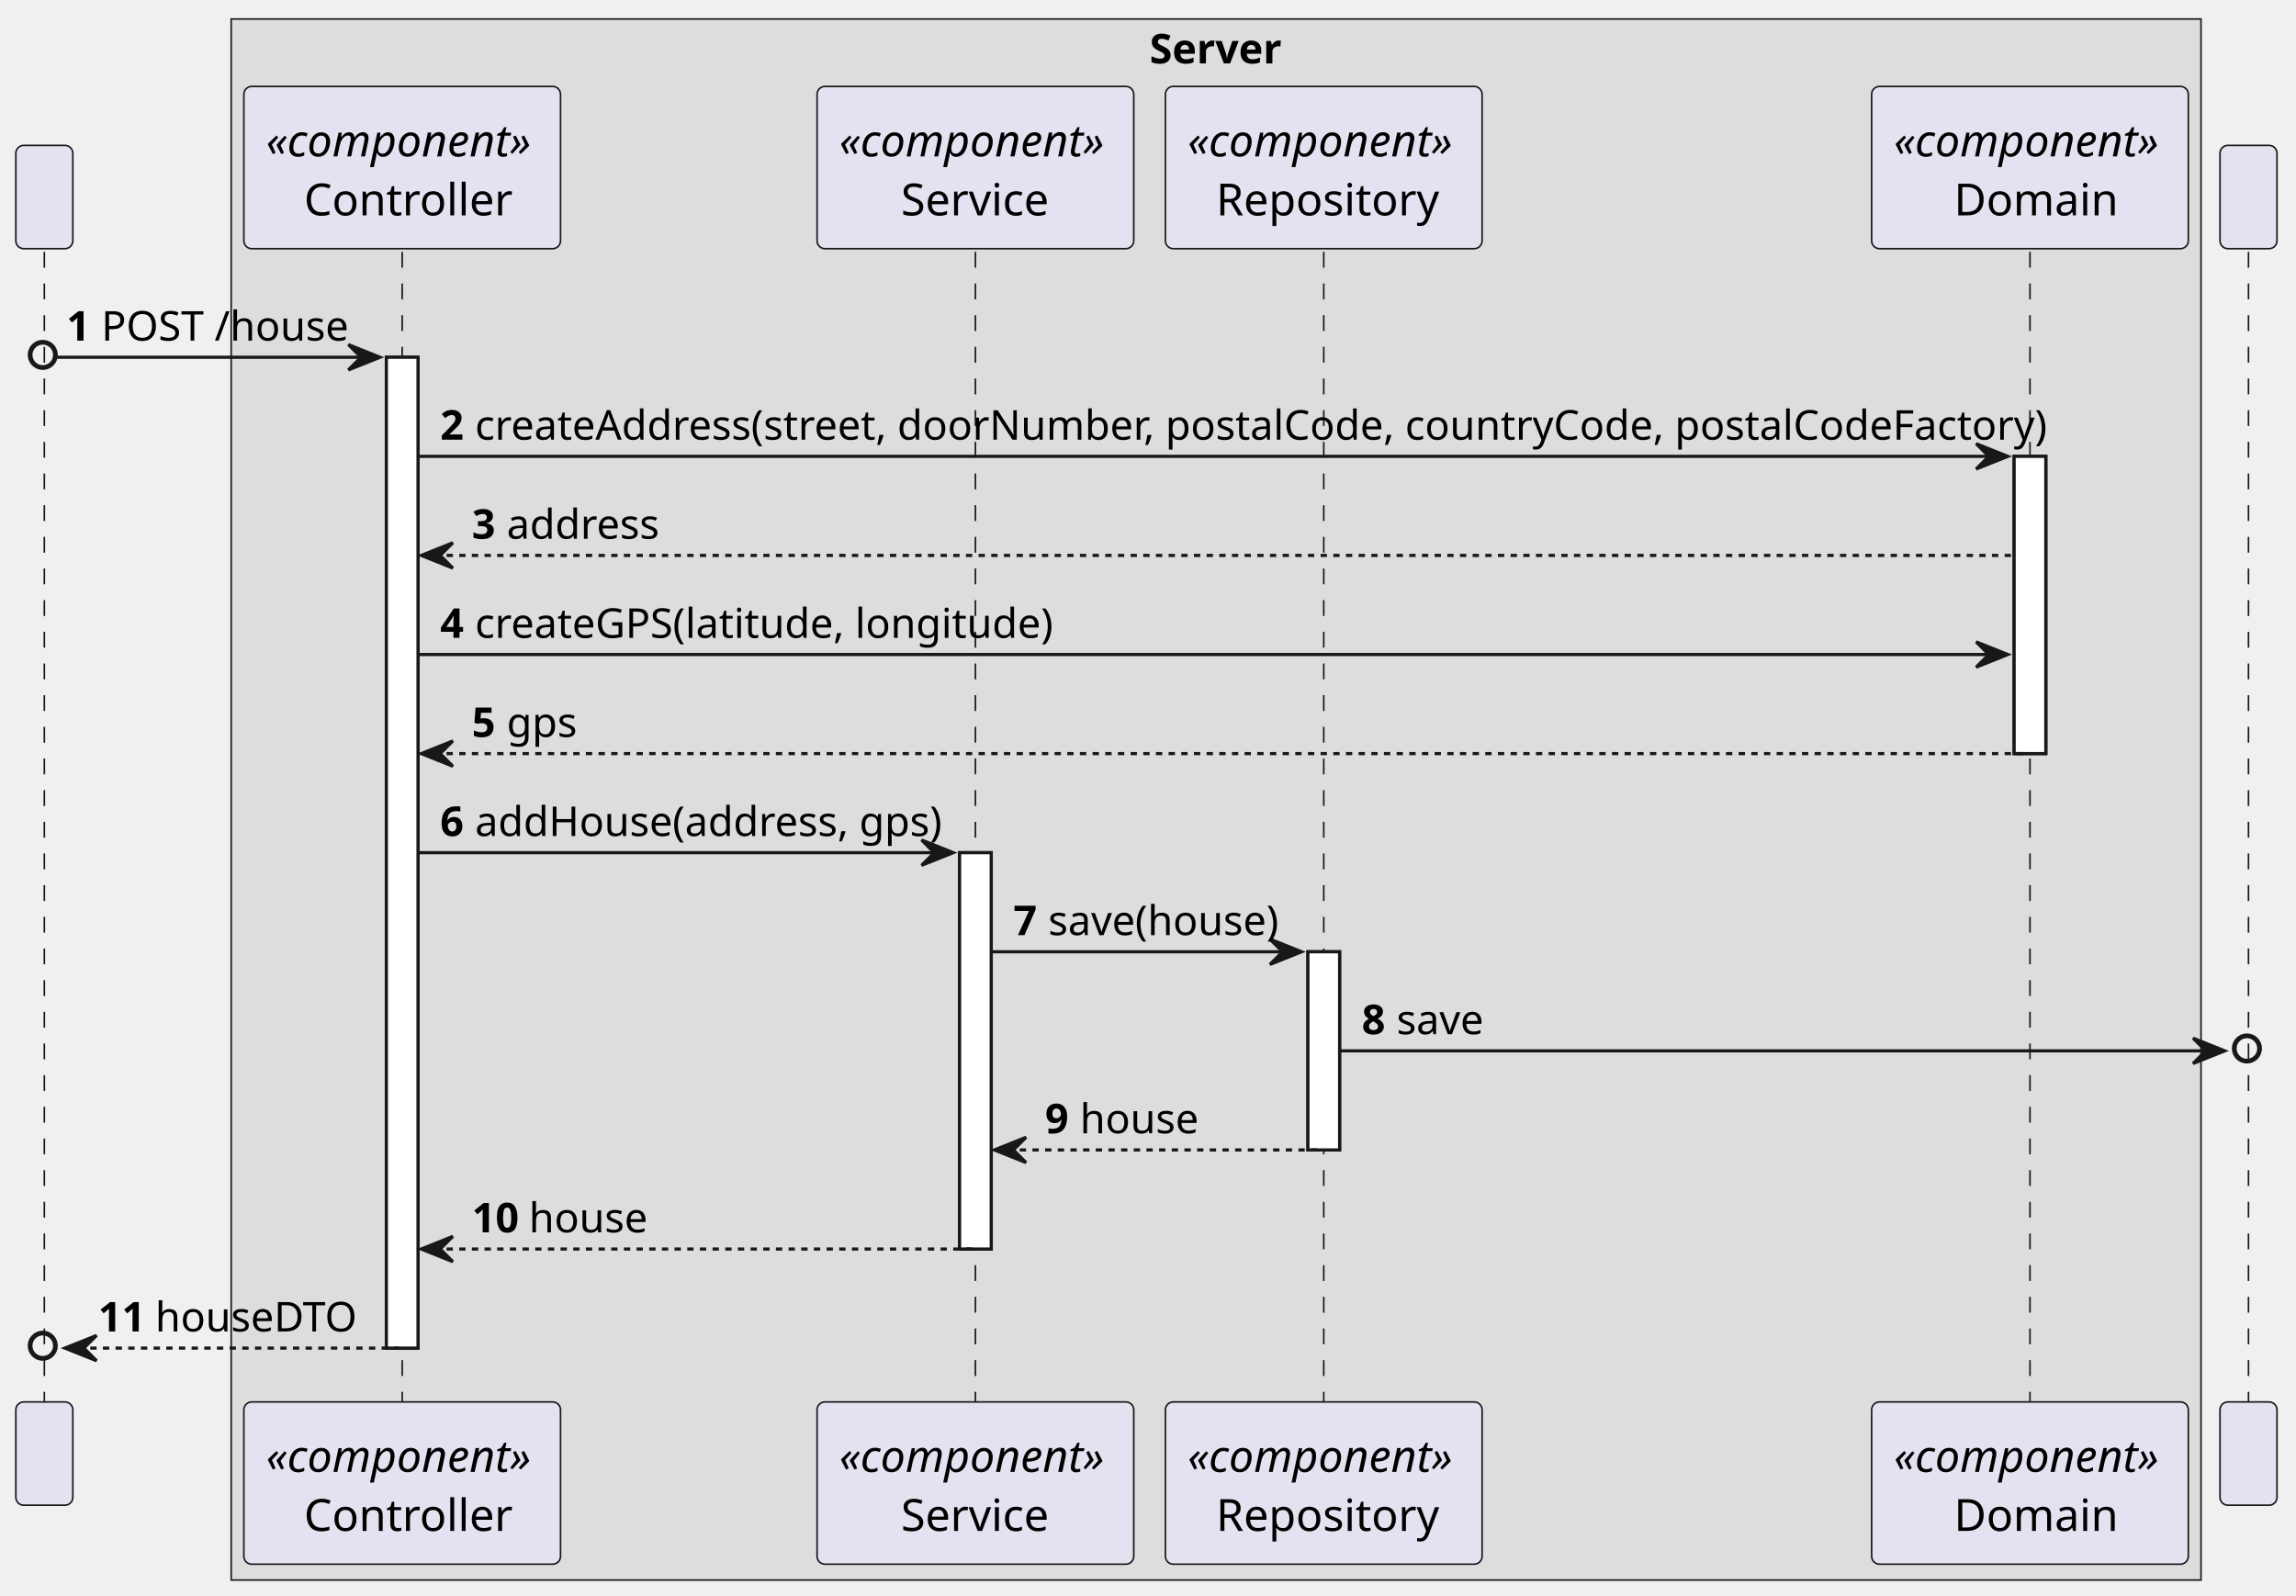
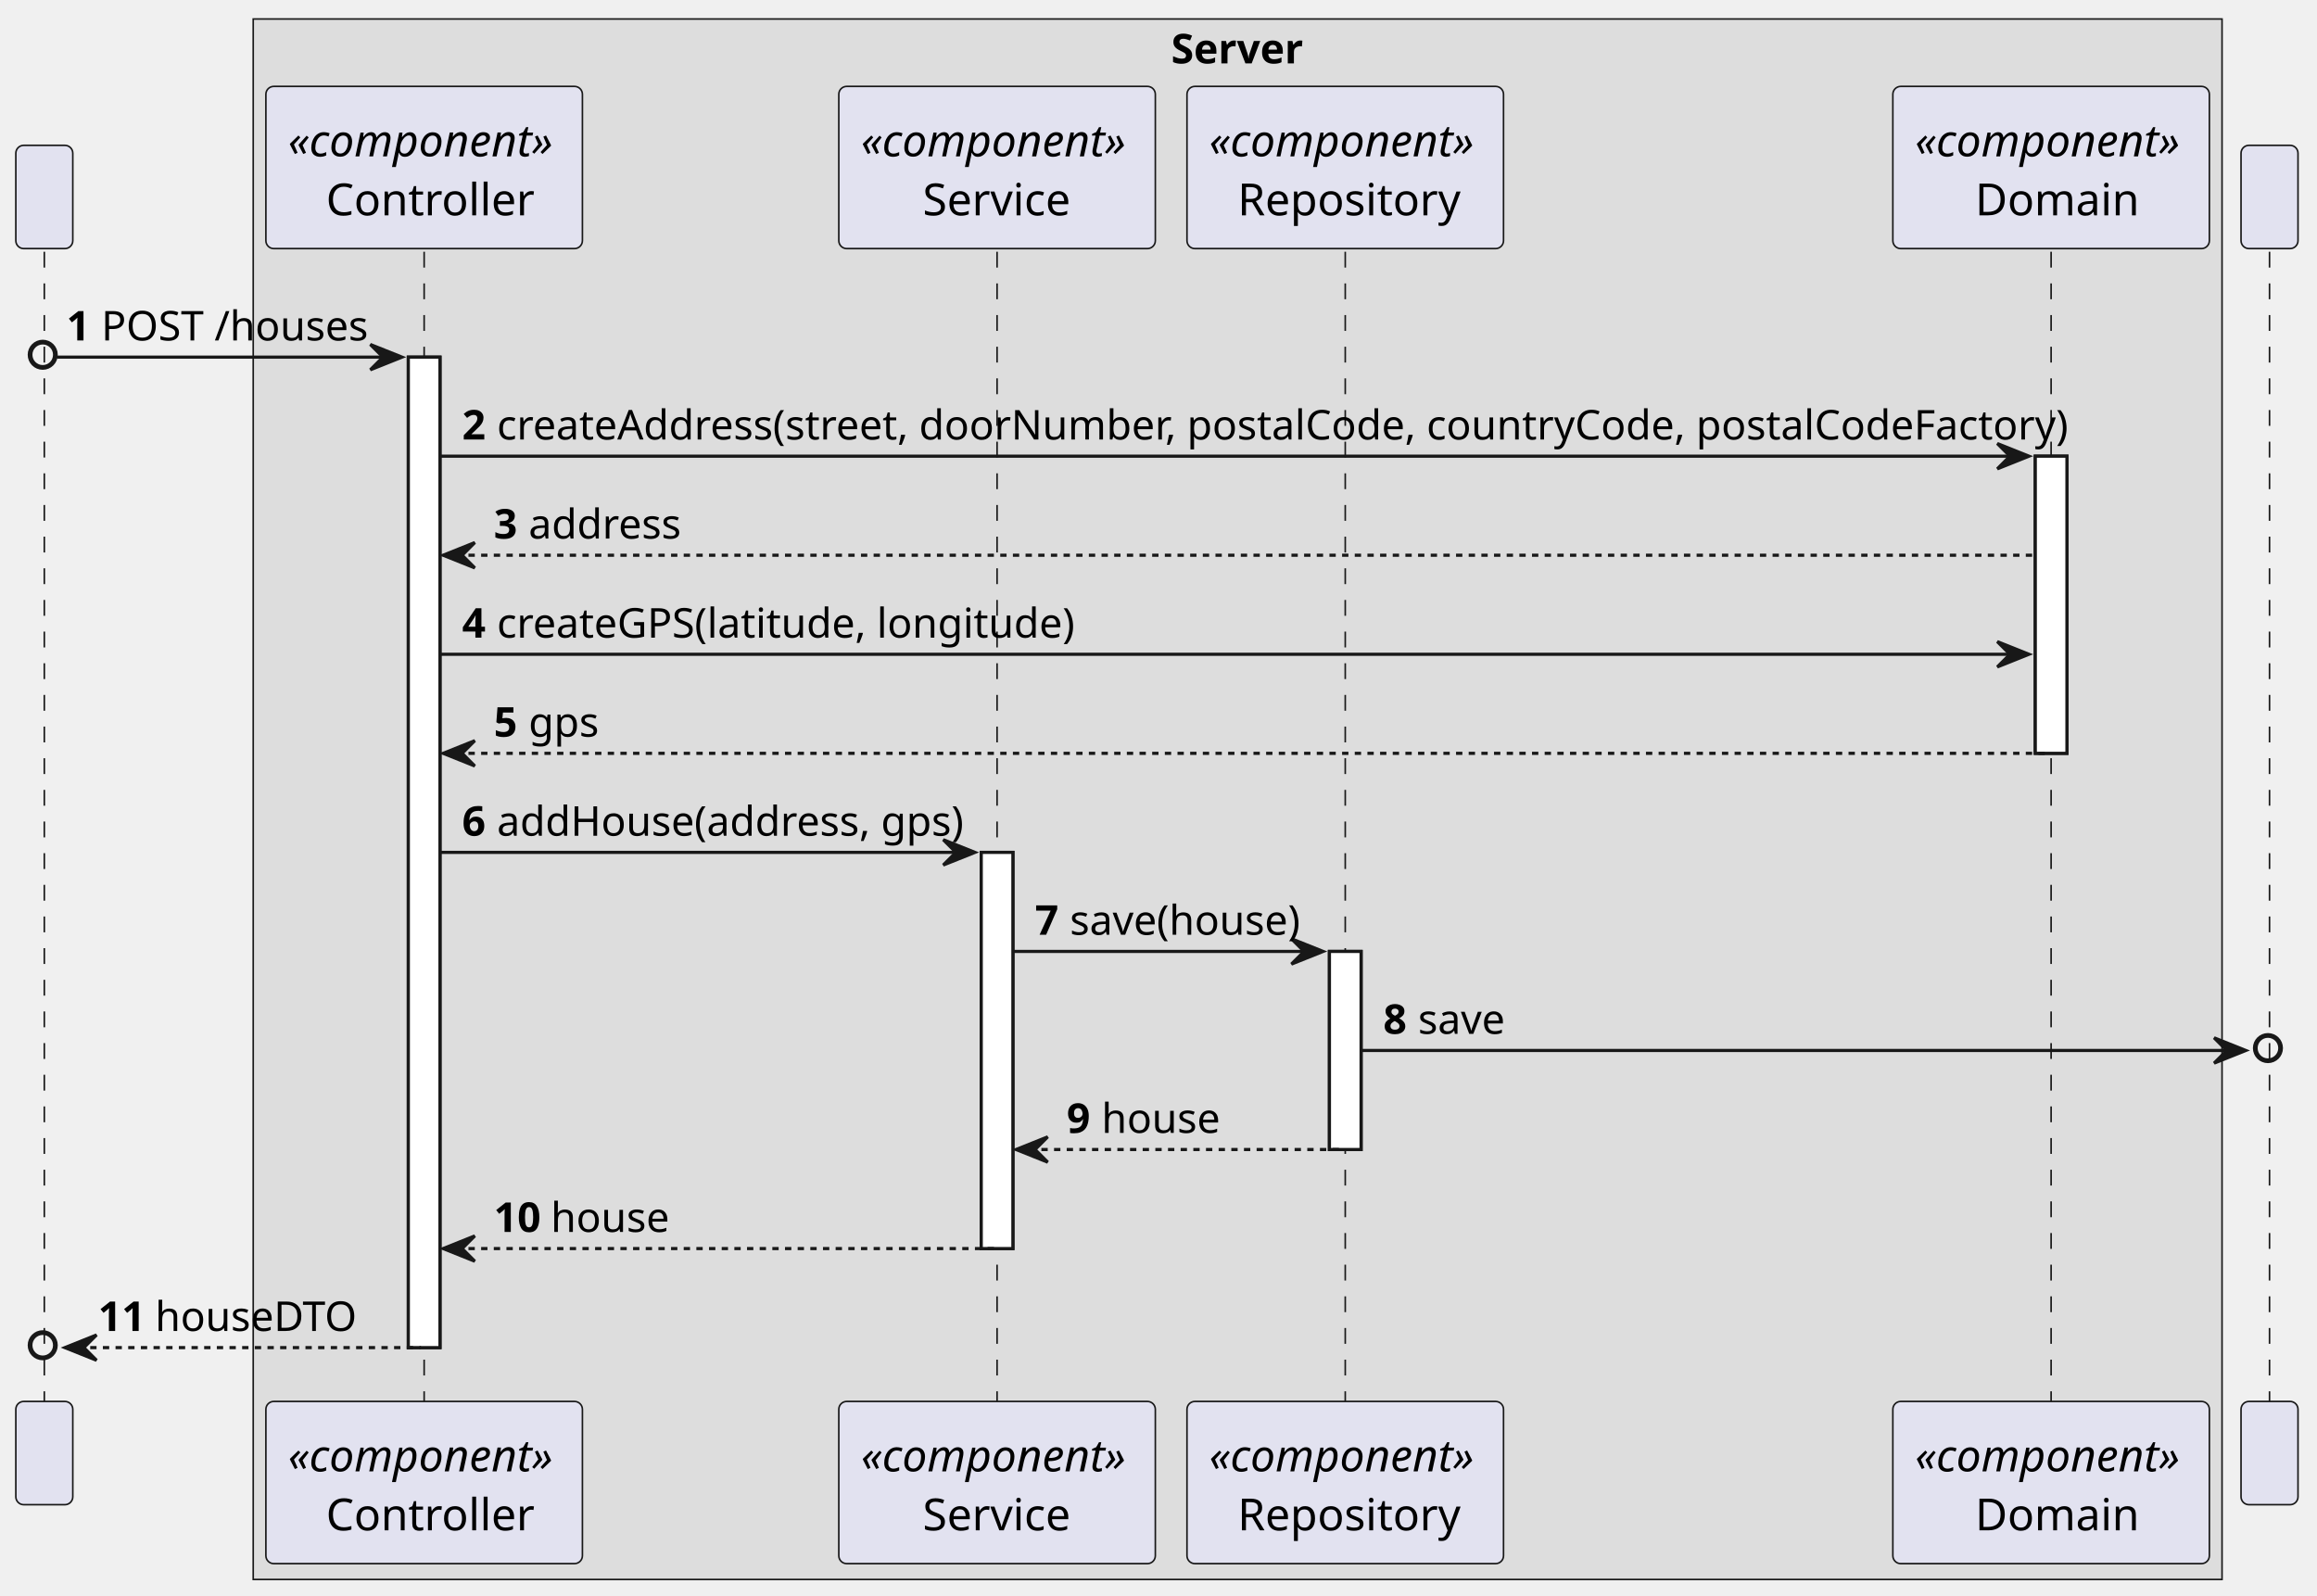
- <svg xmlns="http://www.w3.org/2000/svg" contentStyleType="text/css" height="504px" preserveAspectRatio="none" style="width:725px;height:504px;background:#FFFFFF;" version="1.1" viewBox="0 0 725 504" width="725px" zoomAndPan="magnify">
+ <svg xmlns="http://www.w3.org/2000/svg" contentStyleType="text/css" height="504px" preserveAspectRatio="none" style="width:732px;height:504px;background:#FFFFFF;" version="1.1" viewBox="0 0 732 504" width="732px" zoomAndPan="magnify">
  <defs />
  <g>
-     <rect fill="#DDDDDD" height="492.977" style="stroke:#181818;stroke-width:0.5;" width="622" x="73" y="6" />
-     <text fill="#000000" font-family="sans-serif" font-size="13" font-weight="bold" lengthAdjust="spacing" textLength="42" x="363" y="20.028">Server</text>
-     <rect fill="#FFFFFF" height="312.91" style="stroke:#181818;stroke-width:1.0;" width="10" x="122" y="112.824" />
-     <rect fill="#FFFFFF" height="125.164" style="stroke:#181818;stroke-width:1.0;" width="10" x="303" y="269.279" />
-     <rect fill="#FFFFFF" height="62.582" style="stroke:#181818;stroke-width:1.0;" width="10" x="413" y="300.57" />
-     <rect fill="#FFFFFF" height="93.873" style="stroke:#181818;stroke-width:1.0;" width="10" x="636" y="144.115" />
+     <rect fill="#DDDDDD" height="492.977" style="stroke:#181818;stroke-width:0.5;" width="622" x="80" y="6" />
+     <text fill="#000000" font-family="sans-serif" font-size="13" font-weight="bold" lengthAdjust="spacing" textLength="42" x="370" y="20.028">Server</text>
+     <rect fill="#FFFFFF" height="312.91" style="stroke:#181818;stroke-width:1.0;" width="10" x="129" y="112.824" />
+     <rect fill="#FFFFFF" height="125.164" style="stroke:#181818;stroke-width:1.0;" width="10" x="310" y="269.279" />
+     <rect fill="#FFFFFF" height="62.582" style="stroke:#181818;stroke-width:1.0;" width="10" x="420" y="300.57" />
+     <rect fill="#FFFFFF" height="93.873" style="stroke:#181818;stroke-width:1.0;" width="10" x="643" y="144.115" />
    <line style="stroke:#181818;stroke-width:0.5;stroke-dasharray:5.0,5.0;" x1="14" x2="14" y1="79.533" y2="443.734" />
-     <line style="stroke:#181818;stroke-width:0.5;stroke-dasharray:5.0,5.0;" x1="127" x2="127" y1="79.533" y2="443.734" />
-     <line style="stroke:#181818;stroke-width:0.5;stroke-dasharray:5.0,5.0;" x1="308" x2="308" y1="79.533" y2="443.734" />
-     <line style="stroke:#181818;stroke-width:0.5;stroke-dasharray:5.0,5.0;" x1="418" x2="418" y1="79.533" y2="443.734" />
-     <line style="stroke:#181818;stroke-width:0.5;stroke-dasharray:5.0,5.0;" x1="641" x2="641" y1="79.533" y2="443.734" />
-     <line style="stroke:#181818;stroke-width:0.5;stroke-dasharray:5.0,5.0;" x1="710" x2="710" y1="79.533" y2="443.734" />
+     <line style="stroke:#181818;stroke-width:0.5;stroke-dasharray:5.0,5.0;" x1="134" x2="134" y1="79.533" y2="443.734" />
+     <line style="stroke:#181818;stroke-width:0.5;stroke-dasharray:5.0,5.0;" x1="315" x2="315" y1="79.533" y2="443.734" />
+     <line style="stroke:#181818;stroke-width:0.5;stroke-dasharray:5.0,5.0;" x1="425" x2="425" y1="79.533" y2="443.734" />
+     <line style="stroke:#181818;stroke-width:0.5;stroke-dasharray:5.0,5.0;" x1="648" x2="648" y1="79.533" y2="443.734" />
+     <line style="stroke:#181818;stroke-width:0.5;stroke-dasharray:5.0,5.0;" x1="717" x2="717" y1="79.533" y2="443.734" />
    <rect fill="#E2E2F0" height="32.621" rx="2.5" ry="2.5" style="stroke:#181818;stroke-width:0.5;" width="18" x="5" y="45.912" />
    <text fill="#000000" font-family="sans-serif" font-size="14" lengthAdjust="spacing" textLength="4" x="12" y="68.019"> </text>
    <rect fill="#E2E2F0" height="32.621" rx="2.5" ry="2.5" style="stroke:#181818;stroke-width:0.5;" width="18" x="5" y="442.734" />
    <text fill="#000000" font-family="sans-serif" font-size="14" lengthAdjust="spacing" textLength="4" x="12" y="464.842"> </text>
-     <rect fill="#E2E2F0" height="51.242" rx="2.5" ry="2.5" style="stroke:#181818;stroke-width:0.5;" width="100" x="77" y="27.291" />
-     <text fill="#000000" font-family="sans-serif" font-size="14" font-style="italic" lengthAdjust="spacing" textLength="86" x="84" y="49.398">«component»</text>
-     <text fill="#000000" font-family="sans-serif" font-size="14" lengthAdjust="spacing" textLength="62" x="96" y="68.019">Controller</text>
-     <rect fill="#E2E2F0" height="51.242" rx="2.5" ry="2.5" style="stroke:#181818;stroke-width:0.5;" width="100" x="77" y="442.734" />
-     <text fill="#000000" font-family="sans-serif" font-size="14" font-style="italic" lengthAdjust="spacing" textLength="86" x="84" y="464.842">«component»</text>
-     <text fill="#000000" font-family="sans-serif" font-size="14" lengthAdjust="spacing" textLength="62" x="96" y="483.463">Controller</text>
-     <rect fill="#E2E2F0" height="51.242" rx="2.5" ry="2.5" style="stroke:#181818;stroke-width:0.5;" width="100" x="258" y="27.291" />
-     <text fill="#000000" font-family="sans-serif" font-size="14" font-style="italic" lengthAdjust="spacing" textLength="86" x="265" y="49.398">«component»</text>
-     <text fill="#000000" font-family="sans-serif" font-size="14" lengthAdjust="spacing" textLength="47" x="284.5" y="68.019">Service</text>
-     <rect fill="#E2E2F0" height="51.242" rx="2.5" ry="2.5" style="stroke:#181818;stroke-width:0.5;" width="100" x="258" y="442.734" />
-     <text fill="#000000" font-family="sans-serif" font-size="14" font-style="italic" lengthAdjust="spacing" textLength="86" x="265" y="464.842">«component»</text>
-     <text fill="#000000" font-family="sans-serif" font-size="14" lengthAdjust="spacing" textLength="47" x="284.5" y="483.463">Service</text>
-     <rect fill="#E2E2F0" height="51.242" rx="2.5" ry="2.5" style="stroke:#181818;stroke-width:0.5;" width="100" x="368" y="27.291" />
-     <text fill="#000000" font-family="sans-serif" font-size="14" font-style="italic" lengthAdjust="spacing" textLength="86" x="375" y="49.398">«component»</text>
-     <text fill="#000000" font-family="sans-serif" font-size="14" lengthAdjust="spacing" textLength="68" x="384" y="68.019">Repository</text>
-     <rect fill="#E2E2F0" height="51.242" rx="2.5" ry="2.5" style="stroke:#181818;stroke-width:0.5;" width="100" x="368" y="442.734" />
-     <text fill="#000000" font-family="sans-serif" font-size="14" font-style="italic" lengthAdjust="spacing" textLength="86" x="375" y="464.842">«component»</text>
-     <text fill="#000000" font-family="sans-serif" font-size="14" lengthAdjust="spacing" textLength="68" x="384" y="483.463">Repository</text>
-     <rect fill="#E2E2F0" height="51.242" rx="2.5" ry="2.5" style="stroke:#181818;stroke-width:0.5;" width="100" x="591" y="27.291" />
-     <text fill="#000000" font-family="sans-serif" font-size="14" font-style="italic" lengthAdjust="spacing" textLength="86" x="598" y="49.398">«component»</text>
-     <text fill="#000000" font-family="sans-serif" font-size="14" lengthAdjust="spacing" textLength="48" x="617" y="68.019">Domain</text>
-     <rect fill="#E2E2F0" height="51.242" rx="2.5" ry="2.5" style="stroke:#181818;stroke-width:0.5;" width="100" x="591" y="442.734" />
-     <text fill="#000000" font-family="sans-serif" font-size="14" font-style="italic" lengthAdjust="spacing" textLength="86" x="598" y="464.842">«component»</text>
-     <text fill="#000000" font-family="sans-serif" font-size="14" lengthAdjust="spacing" textLength="48" x="617" y="483.463">Domain</text>
-     <rect fill="#E2E2F0" height="32.621" rx="2.5" ry="2.5" style="stroke:#181818;stroke-width:0.5;" width="18" x="701" y="45.912" />
-     <text fill="#000000" font-family="sans-serif" font-size="14" lengthAdjust="spacing" textLength="4" x="708" y="68.019"> </text>
-     <rect fill="#E2E2F0" height="32.621" rx="2.5" ry="2.5" style="stroke:#181818;stroke-width:0.5;" width="18" x="701" y="442.734" />
-     <text fill="#000000" font-family="sans-serif" font-size="14" lengthAdjust="spacing" textLength="4" x="708" y="464.842"> </text>
-     <rect fill="#FFFFFF" height="312.91" style="stroke:#181818;stroke-width:1.0;" width="10" x="122" y="112.824" />
-     <rect fill="#FFFFFF" height="125.164" style="stroke:#181818;stroke-width:1.0;" width="10" x="303" y="269.279" />
-     <rect fill="#FFFFFF" height="62.582" style="stroke:#181818;stroke-width:1.0;" width="10" x="413" y="300.57" />
-     <rect fill="#FFFFFF" height="93.873" style="stroke:#181818;stroke-width:1.0;" width="10" x="636" y="144.115" />
+     <rect fill="#E2E2F0" height="51.242" rx="2.5" ry="2.5" style="stroke:#181818;stroke-width:0.5;" width="100" x="84" y="27.291" />
+     <text fill="#000000" font-family="sans-serif" font-size="14" font-style="italic" lengthAdjust="spacing" textLength="86" x="91" y="49.398">«component»</text>
+     <text fill="#000000" font-family="sans-serif" font-size="14" lengthAdjust="spacing" textLength="62" x="103" y="68.019">Controller</text>
+     <rect fill="#E2E2F0" height="51.242" rx="2.5" ry="2.5" style="stroke:#181818;stroke-width:0.5;" width="100" x="84" y="442.734" />
+     <text fill="#000000" font-family="sans-serif" font-size="14" font-style="italic" lengthAdjust="spacing" textLength="86" x="91" y="464.842">«component»</text>
+     <text fill="#000000" font-family="sans-serif" font-size="14" lengthAdjust="spacing" textLength="62" x="103" y="483.463">Controller</text>
+     <rect fill="#E2E2F0" height="51.242" rx="2.5" ry="2.5" style="stroke:#181818;stroke-width:0.5;" width="100" x="265" y="27.291" />
+     <text fill="#000000" font-family="sans-serif" font-size="14" font-style="italic" lengthAdjust="spacing" textLength="86" x="272" y="49.398">«component»</text>
+     <text fill="#000000" font-family="sans-serif" font-size="14" lengthAdjust="spacing" textLength="47" x="291.5" y="68.019">Service</text>
+     <rect fill="#E2E2F0" height="51.242" rx="2.5" ry="2.5" style="stroke:#181818;stroke-width:0.5;" width="100" x="265" y="442.734" />
+     <text fill="#000000" font-family="sans-serif" font-size="14" font-style="italic" lengthAdjust="spacing" textLength="86" x="272" y="464.842">«component»</text>
+     <text fill="#000000" font-family="sans-serif" font-size="14" lengthAdjust="spacing" textLength="47" x="291.5" y="483.463">Service</text>
+     <rect fill="#E2E2F0" height="51.242" rx="2.5" ry="2.5" style="stroke:#181818;stroke-width:0.5;" width="100" x="375" y="27.291" />
+     <text fill="#000000" font-family="sans-serif" font-size="14" font-style="italic" lengthAdjust="spacing" textLength="86" x="382" y="49.398">«component»</text>
+     <text fill="#000000" font-family="sans-serif" font-size="14" lengthAdjust="spacing" textLength="68" x="391" y="68.019">Repository</text>
+     <rect fill="#E2E2F0" height="51.242" rx="2.5" ry="2.5" style="stroke:#181818;stroke-width:0.5;" width="100" x="375" y="442.734" />
+     <text fill="#000000" font-family="sans-serif" font-size="14" font-style="italic" lengthAdjust="spacing" textLength="86" x="382" y="464.842">«component»</text>
+     <text fill="#000000" font-family="sans-serif" font-size="14" lengthAdjust="spacing" textLength="68" x="391" y="483.463">Repository</text>
+     <rect fill="#E2E2F0" height="51.242" rx="2.5" ry="2.5" style="stroke:#181818;stroke-width:0.5;" width="100" x="598" y="27.291" />
+     <text fill="#000000" font-family="sans-serif" font-size="14" font-style="italic" lengthAdjust="spacing" textLength="86" x="605" y="49.398">«component»</text>
+     <text fill="#000000" font-family="sans-serif" font-size="14" lengthAdjust="spacing" textLength="48" x="624" y="68.019">Domain</text>
+     <rect fill="#E2E2F0" height="51.242" rx="2.5" ry="2.5" style="stroke:#181818;stroke-width:0.5;" width="100" x="598" y="442.734" />
+     <text fill="#000000" font-family="sans-serif" font-size="14" font-style="italic" lengthAdjust="spacing" textLength="86" x="605" y="464.842">«component»</text>
+     <text fill="#000000" font-family="sans-serif" font-size="14" lengthAdjust="spacing" textLength="48" x="624" y="483.463">Domain</text>
+     <rect fill="#E2E2F0" height="32.621" rx="2.5" ry="2.5" style="stroke:#181818;stroke-width:0.5;" width="18" x="708" y="45.912" />
+     <text fill="#000000" font-family="sans-serif" font-size="14" lengthAdjust="spacing" textLength="4" x="715" y="68.019"> </text>
+     <rect fill="#E2E2F0" height="32.621" rx="2.5" ry="2.5" style="stroke:#181818;stroke-width:0.5;" width="18" x="708" y="442.734" />
+     <text fill="#000000" font-family="sans-serif" font-size="14" lengthAdjust="spacing" textLength="4" x="715" y="464.842"> </text>
+     <rect fill="#FFFFFF" height="312.91" style="stroke:#181818;stroke-width:1.0;" width="10" x="129" y="112.824" />
+     <rect fill="#FFFFFF" height="125.164" style="stroke:#181818;stroke-width:1.0;" width="10" x="310" y="269.279" />
+     <rect fill="#FFFFFF" height="62.582" style="stroke:#181818;stroke-width:1.0;" width="10" x="420" y="300.57" />
+     <rect fill="#FFFFFF" height="93.873" style="stroke:#181818;stroke-width:1.0;" width="10" x="643" y="144.115" />
    <ellipse cx="13.5" cy="112.074" fill="none" rx="4" ry="4" style="stroke:#181818;stroke-width:1.5;" />
-     <polygon fill="#181818" points="110,108.824,120,112.824,110,116.824,114,112.824" style="stroke:#181818;stroke-width:1.0;" />
-     <line style="stroke:#181818;stroke-width:1.0;" x1="18" x2="116" y1="112.824" y2="112.824" />
+     <polygon fill="#181818" points="117,108.824,127,112.824,117,116.824,121,112.824" style="stroke:#181818;stroke-width:1.0;" />
+     <line style="stroke:#181818;stroke-width:1.0;" x1="18" x2="123" y1="112.824" y2="112.824" />
    <text fill="#000000" font-family="sans-serif" font-size="13" font-weight="bold" lengthAdjust="spacing" textLength="7" x="21" y="107.561">1</text>
-     <text fill="#000000" font-family="sans-serif" font-size="13" lengthAdjust="spacing" textLength="78" x="32" y="107.561">POST /house</text>
-     <polygon fill="#181818" points="624,140.115,634,144.115,624,148.115,628,144.115" style="stroke:#181818;stroke-width:1.0;" />
-     <line style="stroke:#181818;stroke-width:1.0;" x1="132" x2="630" y1="144.115" y2="144.115" />
-     <text fill="#000000" font-family="sans-serif" font-size="13" font-weight="bold" lengthAdjust="spacing" textLength="7" x="139" y="138.852">2</text>
-     <text fill="#000000" font-family="sans-serif" font-size="13" lengthAdjust="spacing" textLength="474" x="150" y="138.852">createAddress(street, doorNumber, postalCode, countryCode, postalCodeFactory)</text>
-     <polygon fill="#181818" points="143,171.406,133,175.406,143,179.406,139,175.406" style="stroke:#181818;stroke-width:1.0;" />
-     <line style="stroke:#181818;stroke-width:1.0;stroke-dasharray:2.0,2.0;" x1="137" x2="635" y1="175.406" y2="175.406" />
-     <text fill="#000000" font-family="sans-serif" font-size="13" font-weight="bold" lengthAdjust="spacing" textLength="7" x="149" y="170.144">3</text>
-     <text fill="#000000" font-family="sans-serif" font-size="13" lengthAdjust="spacing" textLength="46" x="160" y="170.144">address</text>
-     <polygon fill="#181818" points="624,202.697,634,206.697,624,210.697,628,206.697" style="stroke:#181818;stroke-width:1.0;" />
-     <line style="stroke:#181818;stroke-width:1.0;" x1="132" x2="630" y1="206.697" y2="206.697" />
-     <text fill="#000000" font-family="sans-serif" font-size="13" font-weight="bold" lengthAdjust="spacing" textLength="7" x="139" y="201.435">4</text>
-     <text fill="#000000" font-family="sans-serif" font-size="13" lengthAdjust="spacing" textLength="174" x="150" y="201.435">createGPS(latitude, longitude)</text>
-     <polygon fill="#181818" points="143,233.988,133,237.988,143,241.988,139,237.988" style="stroke:#181818;stroke-width:1.0;" />
-     <line style="stroke:#181818;stroke-width:1.0;stroke-dasharray:2.0,2.0;" x1="137" x2="640" y1="237.988" y2="237.988" />
-     <text fill="#000000" font-family="sans-serif" font-size="13" font-weight="bold" lengthAdjust="spacing" textLength="7" x="149" y="232.726">5</text>
-     <text fill="#000000" font-family="sans-serif" font-size="13" lengthAdjust="spacing" textLength="21" x="160" y="232.726">gps</text>
-     <polygon fill="#181818" points="291,265.279,301,269.279,291,273.279,295,269.279" style="stroke:#181818;stroke-width:1.0;" />
-     <line style="stroke:#181818;stroke-width:1.0;" x1="132" x2="297" y1="269.279" y2="269.279" />
-     <text fill="#000000" font-family="sans-serif" font-size="13" font-weight="bold" lengthAdjust="spacing" textLength="7" x="139" y="264.017">6</text>
-     <text fill="#000000" font-family="sans-serif" font-size="13" lengthAdjust="spacing" textLength="141" x="150" y="264.017">addHouse(address, gps)</text>
-     <polygon fill="#181818" points="401,296.57,411,300.57,401,304.57,405,300.57" style="stroke:#181818;stroke-width:1.0;" />
-     <line style="stroke:#181818;stroke-width:1.0;" x1="313" x2="407" y1="300.57" y2="300.57" />
-     <text fill="#000000" font-family="sans-serif" font-size="13" font-weight="bold" lengthAdjust="spacing" textLength="7" x="320" y="295.308">7</text>
-     <text fill="#000000" font-family="sans-serif" font-size="13" lengthAdjust="spacing" textLength="69" x="331" y="295.308">save(house)</text>
-     <ellipse cx="709.5" cy="331.111" fill="none" rx="4" ry="4" style="stroke:#181818;stroke-width:1.5;" />
-     <polygon fill="#181818" points="692.5,327.861,702.5,331.861,692.5,335.861,696.5,331.861" style="stroke:#181818;stroke-width:1.0;" />
-     <line style="stroke:#181818;stroke-width:1.0;" x1="423" x2="698.5" y1="331.861" y2="331.861" />
-     <text fill="#000000" font-family="sans-serif" font-size="13" font-weight="bold" lengthAdjust="spacing" textLength="7" x="430" y="326.599">8</text>
-     <text fill="#000000" font-family="sans-serif" font-size="13" lengthAdjust="spacing" textLength="26" x="441" y="326.599">save</text>
-     <polygon fill="#181818" points="324,359.152,314,363.152,324,367.152,320,363.152" style="stroke:#181818;stroke-width:1.0;" />
-     <line style="stroke:#181818;stroke-width:1.0;stroke-dasharray:2.0,2.0;" x1="318" x2="417" y1="363.152" y2="363.152" />
-     <text fill="#000000" font-family="sans-serif" font-size="13" font-weight="bold" lengthAdjust="spacing" textLength="7" x="330" y="357.89">9</text>
-     <text fill="#000000" font-family="sans-serif" font-size="13" lengthAdjust="spacing" textLength="35" x="341" y="357.89">house</text>
-     <polygon fill="#181818" points="143,390.443,133,394.443,143,398.443,139,394.443" style="stroke:#181818;stroke-width:1.0;" />
-     <line style="stroke:#181818;stroke-width:1.0;stroke-dasharray:2.0,2.0;" x1="137" x2="307" y1="394.443" y2="394.443" />
-     <text fill="#000000" font-family="sans-serif" font-size="13" font-weight="bold" lengthAdjust="spacing" textLength="14" x="149" y="389.181">10</text>
-     <text fill="#000000" font-family="sans-serif" font-size="13" lengthAdjust="spacing" textLength="35" x="167" y="389.181">house</text>
+     <text fill="#000000" font-family="sans-serif" font-size="13" lengthAdjust="spacing" textLength="85" x="32" y="107.561">POST /houses</text>
+     <polygon fill="#181818" points="631,140.115,641,144.115,631,148.115,635,144.115" style="stroke:#181818;stroke-width:1.0;" />
+     <line style="stroke:#181818;stroke-width:1.0;" x1="139" x2="637" y1="144.115" y2="144.115" />
+     <text fill="#000000" font-family="sans-serif" font-size="13" font-weight="bold" lengthAdjust="spacing" textLength="7" x="146" y="138.852">2</text>
+     <text fill="#000000" font-family="sans-serif" font-size="13" lengthAdjust="spacing" textLength="474" x="157" y="138.852">createAddress(street, doorNumber, postalCode, countryCode, postalCodeFactory)</text>
+     <polygon fill="#181818" points="150,171.406,140,175.406,150,179.406,146,175.406" style="stroke:#181818;stroke-width:1.0;" />
+     <line style="stroke:#181818;stroke-width:1.0;stroke-dasharray:2.0,2.0;" x1="144" x2="642" y1="175.406" y2="175.406" />
+     <text fill="#000000" font-family="sans-serif" font-size="13" font-weight="bold" lengthAdjust="spacing" textLength="7" x="156" y="170.144">3</text>
+     <text fill="#000000" font-family="sans-serif" font-size="13" lengthAdjust="spacing" textLength="46" x="167" y="170.144">address</text>
+     <polygon fill="#181818" points="631,202.697,641,206.697,631,210.697,635,206.697" style="stroke:#181818;stroke-width:1.0;" />
+     <line style="stroke:#181818;stroke-width:1.0;" x1="139" x2="637" y1="206.697" y2="206.697" />
+     <text fill="#000000" font-family="sans-serif" font-size="13" font-weight="bold" lengthAdjust="spacing" textLength="7" x="146" y="201.435">4</text>
+     <text fill="#000000" font-family="sans-serif" font-size="13" lengthAdjust="spacing" textLength="174" x="157" y="201.435">createGPS(latitude, longitude)</text>
+     <polygon fill="#181818" points="150,233.988,140,237.988,150,241.988,146,237.988" style="stroke:#181818;stroke-width:1.0;" />
+     <line style="stroke:#181818;stroke-width:1.0;stroke-dasharray:2.0,2.0;" x1="144" x2="647" y1="237.988" y2="237.988" />
+     <text fill="#000000" font-family="sans-serif" font-size="13" font-weight="bold" lengthAdjust="spacing" textLength="7" x="156" y="232.726">5</text>
+     <text fill="#000000" font-family="sans-serif" font-size="13" lengthAdjust="spacing" textLength="21" x="167" y="232.726">gps</text>
+     <polygon fill="#181818" points="298,265.279,308,269.279,298,273.279,302,269.279" style="stroke:#181818;stroke-width:1.0;" />
+     <line style="stroke:#181818;stroke-width:1.0;" x1="139" x2="304" y1="269.279" y2="269.279" />
+     <text fill="#000000" font-family="sans-serif" font-size="13" font-weight="bold" lengthAdjust="spacing" textLength="7" x="146" y="264.017">6</text>
+     <text fill="#000000" font-family="sans-serif" font-size="13" lengthAdjust="spacing" textLength="141" x="157" y="264.017">addHouse(address, gps)</text>
+     <polygon fill="#181818" points="408,296.57,418,300.57,408,304.57,412,300.57" style="stroke:#181818;stroke-width:1.0;" />
+     <line style="stroke:#181818;stroke-width:1.0;" x1="320" x2="414" y1="300.57" y2="300.57" />
+     <text fill="#000000" font-family="sans-serif" font-size="13" font-weight="bold" lengthAdjust="spacing" textLength="7" x="327" y="295.308">7</text>
+     <text fill="#000000" font-family="sans-serif" font-size="13" lengthAdjust="spacing" textLength="69" x="338" y="295.308">save(house)</text>
+     <ellipse cx="716.5" cy="331.111" fill="none" rx="4" ry="4" style="stroke:#181818;stroke-width:1.5;" />
+     <polygon fill="#181818" points="699.5,327.861,709.5,331.861,699.5,335.861,703.5,331.861" style="stroke:#181818;stroke-width:1.0;" />
+     <line style="stroke:#181818;stroke-width:1.0;" x1="430" x2="705.5" y1="331.861" y2="331.861" />
+     <text fill="#000000" font-family="sans-serif" font-size="13" font-weight="bold" lengthAdjust="spacing" textLength="7" x="437" y="326.599">8</text>
+     <text fill="#000000" font-family="sans-serif" font-size="13" lengthAdjust="spacing" textLength="26" x="448" y="326.599">save</text>
+     <polygon fill="#181818" points="331,359.152,321,363.152,331,367.152,327,363.152" style="stroke:#181818;stroke-width:1.0;" />
+     <line style="stroke:#181818;stroke-width:1.0;stroke-dasharray:2.0,2.0;" x1="325" x2="424" y1="363.152" y2="363.152" />
+     <text fill="#000000" font-family="sans-serif" font-size="13" font-weight="bold" lengthAdjust="spacing" textLength="7" x="337" y="357.89">9</text>
+     <text fill="#000000" font-family="sans-serif" font-size="13" lengthAdjust="spacing" textLength="35" x="348" y="357.89">house</text>
+     <polygon fill="#181818" points="150,390.443,140,394.443,150,398.443,146,394.443" style="stroke:#181818;stroke-width:1.0;" />
+     <line style="stroke:#181818;stroke-width:1.0;stroke-dasharray:2.0,2.0;" x1="144" x2="314" y1="394.443" y2="394.443" />
+     <text fill="#000000" font-family="sans-serif" font-size="13" font-weight="bold" lengthAdjust="spacing" textLength="14" x="156" y="389.181">10</text>
+     <text fill="#000000" font-family="sans-serif" font-size="13" lengthAdjust="spacing" textLength="35" x="174" y="389.181">house</text>
    <ellipse cx="13.5" cy="424.984" fill="none" rx="4" ry="4" style="stroke:#181818;stroke-width:1.5;" />
    <polygon fill="#181818" points="30.5,421.734,20.5,425.734,30.5,429.734,26.5,425.734" style="stroke:#181818;stroke-width:1.0;" />
-     <line style="stroke:#181818;stroke-width:1.0;stroke-dasharray:2.0,2.0;" x1="28.5" x2="126" y1="425.734" y2="425.734" />
+     <line style="stroke:#181818;stroke-width:1.0;stroke-dasharray:2.0,2.0;" x1="28.5" x2="133" y1="425.734" y2="425.734" />
    <text fill="#000000" font-family="sans-serif" font-size="13" font-weight="bold" lengthAdjust="spacing" textLength="14" x="31" y="420.472">11</text>
    <text fill="#000000" font-family="sans-serif" font-size="13" lengthAdjust="spacing" textLength="61" x="49" y="420.472">houseDTO</text>
  </g>
</svg>
